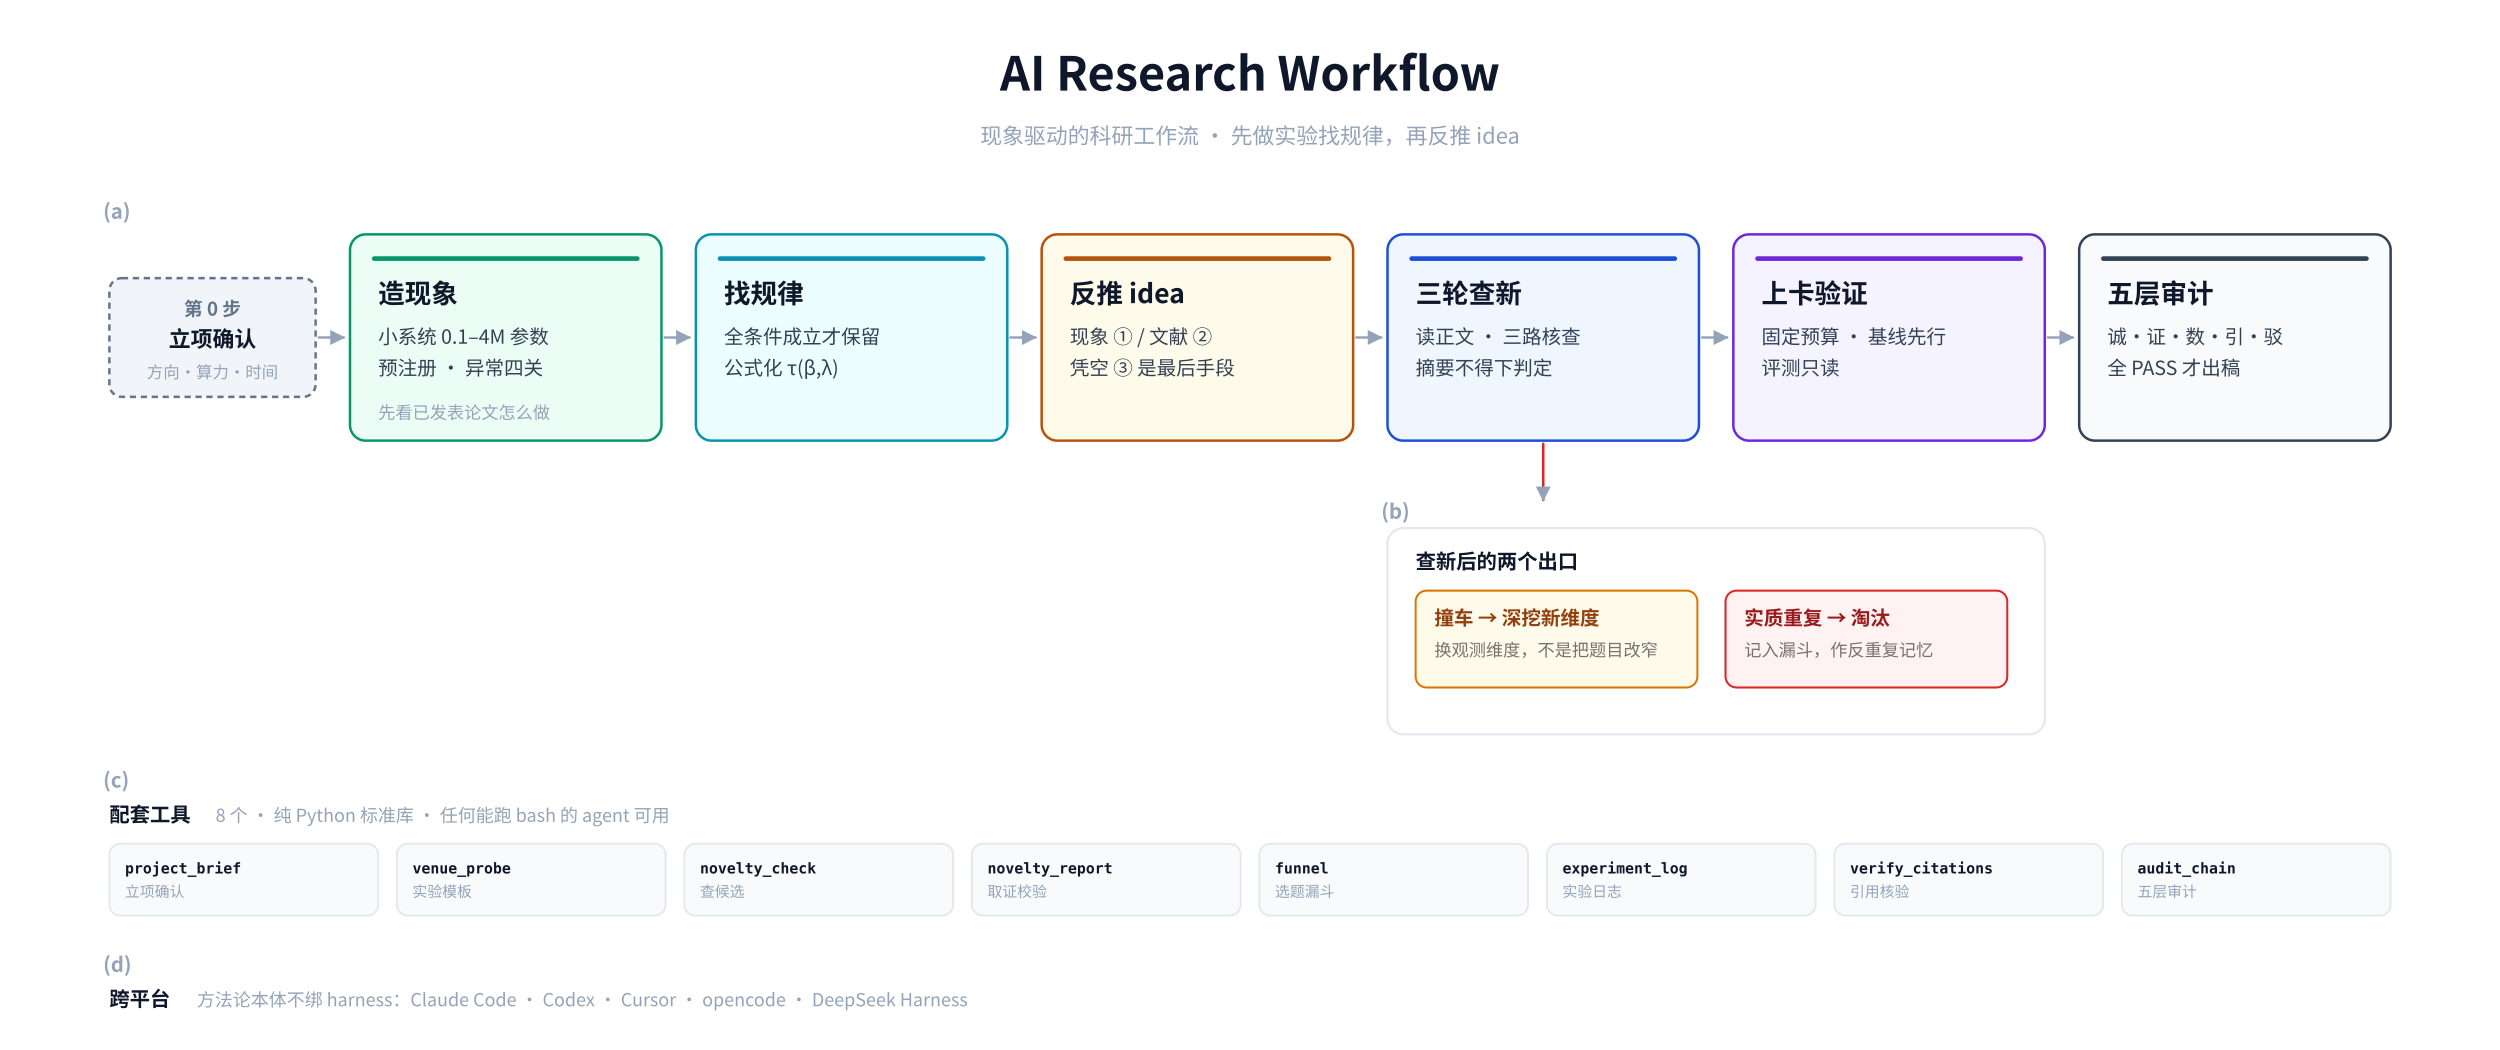
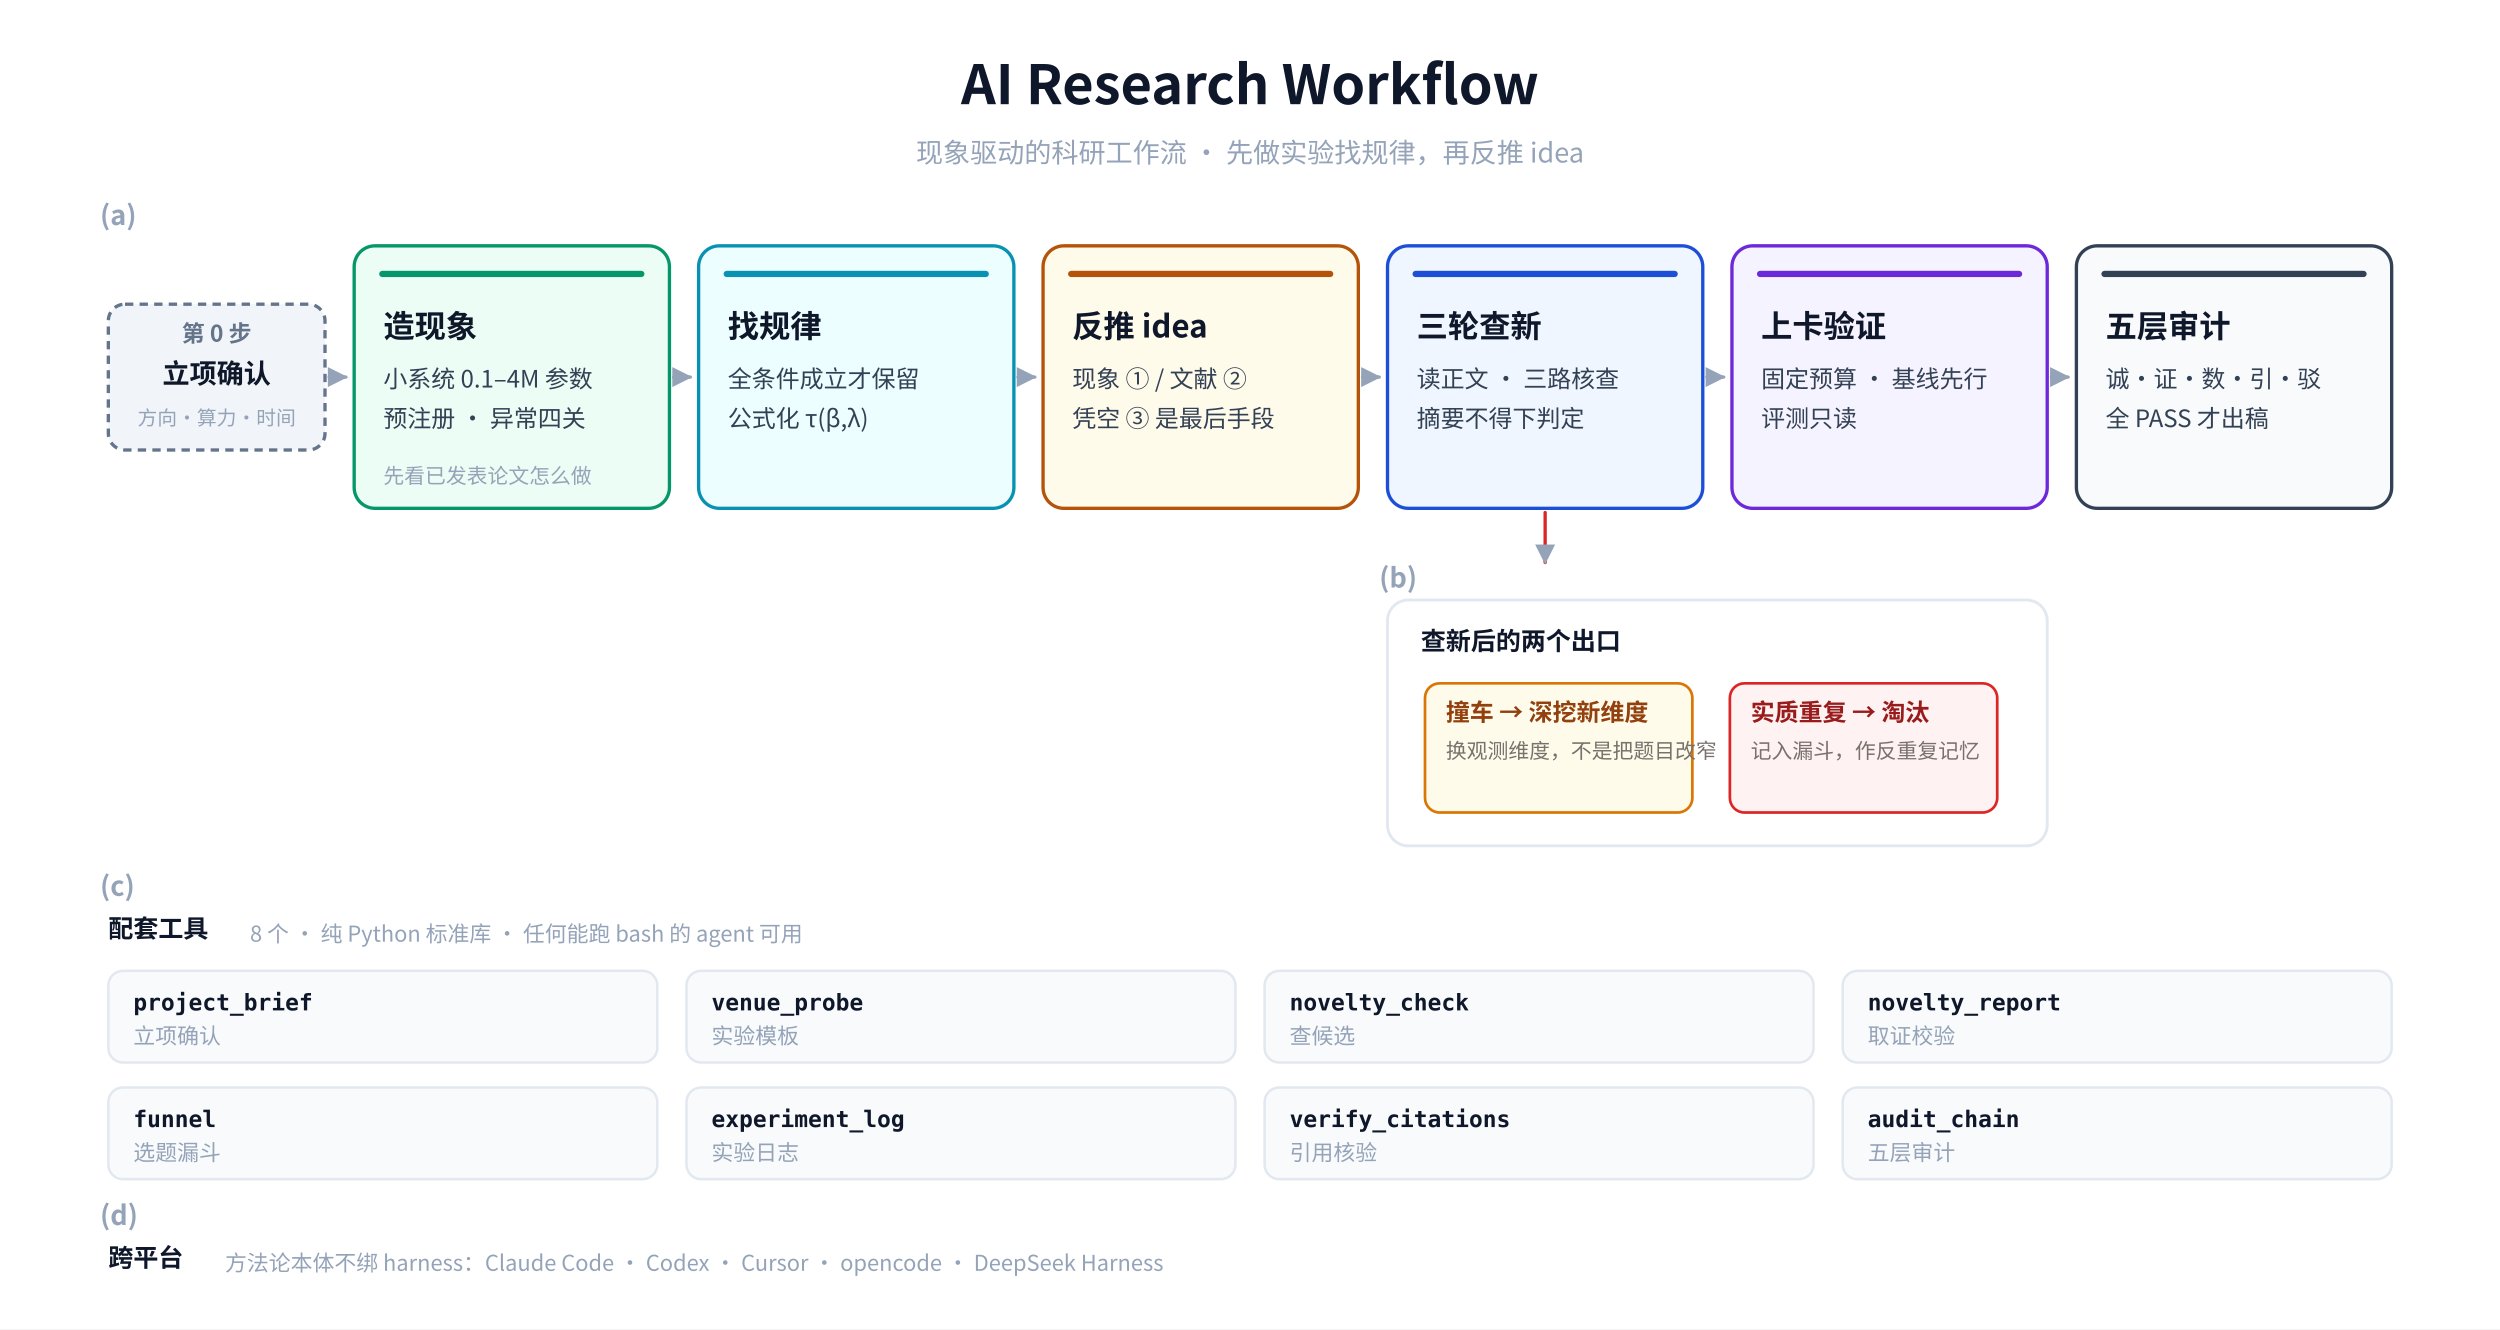
- <svg xmlns="http://www.w3.org/2000/svg" viewBox="0 0 1600 672" font-family="-apple-system, 'Segoe UI', 'PingFang SC', 'Noto Sans CJK SC', 'Microsoft YaHei', sans-serif">
+ <svg xmlns="http://www.w3.org/2000/svg" viewBox="0 0 1200 638" font-family="-apple-system, 'Segoe UI', 'PingFang SC', 'Noto Sans CJK SC', 'Microsoft YaHei', sans-serif">
  <defs>
    <marker id="head" viewBox="0 0 10 10" refX="9" refY="5" markerWidth="6" markerHeight="6" orient="auto">
      <path d="M0,0 L10,5 L0,10 z" fill="#94A3B8" />
    </marker>
    <marker id="headRed" viewBox="0 0 10 10" refX="9" refY="5" markerWidth="6" markerHeight="6" orient="auto">
      <path d="M0,0 L10,5 L0,10 z" fill="#DC2626" />
    </marker>
  </defs>
-   <rect width="1600" height="672" fill="#FFFFFF" />
-   <text x="800" y="58" font-size="30" fill="#0F172A" font-weight="700" text-anchor="middle">AI Research Workflow</text>
-   <text x="800" y="92" font-size="14" fill="#94A3B8" text-anchor="middle">现象驱动的科研工作流 · 先做实验找规律，再反推 idea</text>
-   <text x="66" y="140" font-size="13" fill="#94A3B8" font-weight="600">(a)</text>
-   <rect x="70" y="178" width="132" height="76" rx="8" fill="#F1F5F9" stroke="#64748B" stroke-width="1.6" stroke-dasharray="4 3" />
-   <text x="136" y="202" font-size="12" fill="#64748B" font-weight="600" text-anchor="middle">第 0 步</text>
-   <text x="136" y="222" font-size="14" fill="#0F172A" font-weight="600" text-anchor="middle">立项确认</text>
-   <text x="136" y="242" font-size="10.5" fill="#94A3B8" text-anchor="middle">方向·算力·时间</text>
-   <rect x="224" y="150" width="199.333" height="132" rx="10" fill="#ECFDF5" stroke="#059669" stroke-width="1.6" />
-   <rect x="238" y="164" width="171.333" height="3" rx="1.5" fill="#059669" />
-   <text x="242" y="194" font-size="17" fill="#0F172A" font-weight="600">造现象</text>
-   <text x="242" y="220" font-size="12.5" fill="#334155">小系统 0.1–4M 参数</text>
-   <text x="242" y="240" font-size="12.5" fill="#334155">预注册 · 异常四关</text>
-   <text x="242" y="268" font-size="11" fill="#94A3B8">先看已发表论文怎么做</text>
-   <rect x="445.333" y="150" width="199.333" height="132" rx="10" fill="#ECFEFF" stroke="#0891B2" stroke-width="1.6" />
-   <rect x="459.333" y="164" width="171.333" height="3" rx="1.5" fill="#0891B2" />
-   <text x="463.333" y="194" font-size="17" fill="#0F172A" font-weight="600">找规律</text>
-   <text x="463.333" y="220" font-size="12.5" fill="#334155">全条件成立才保留</text>
-   <text x="463.333" y="240" font-size="12.5" fill="#334155">公式化 τ(β,λ)</text>
-   <rect x="666.667" y="150" width="199.333" height="132" rx="10" fill="#FFFBEB" stroke="#B45309" stroke-width="1.6" />
-   <rect x="680.667" y="164" width="171.333" height="3" rx="1.5" fill="#B45309" />
-   <text x="684.667" y="194" font-size="17" fill="#0F172A" font-weight="600">反推 idea</text>
-   <text x="684.667" y="220" font-size="12.5" fill="#334155">现象 ① / 文献 ②</text>
-   <text x="684.667" y="240" font-size="12.5" fill="#334155">凭空 ③ 是最后手段</text>
-   <rect x="888" y="150" width="199.333" height="132" rx="10" fill="#EFF6FF" stroke="#1D4ED8" stroke-width="1.6" />
-   <rect x="902" y="164" width="171.333" height="3" rx="1.5" fill="#1D4ED8" />
-   <text x="906" y="194" font-size="17" fill="#0F172A" font-weight="600">三轮查新</text>
-   <text x="906" y="220" font-size="12.5" fill="#334155">读正文 · 三路核查</text>
-   <text x="906" y="240" font-size="12.5" fill="#334155">摘要不得下判定</text>
-   <rect x="1109.33" y="150" width="199.333" height="132" rx="10" fill="#F5F3FF" stroke="#6D28D9" stroke-width="1.6" />
-   <rect x="1123.33" y="164" width="171.333" height="3" rx="1.5" fill="#6D28D9" />
-   <text x="1127.33" y="194" font-size="17" fill="#0F172A" font-weight="600">上卡验证</text>
-   <text x="1127.33" y="220" font-size="12.5" fill="#334155">固定预算 · 基线先行</text>
-   <text x="1127.33" y="240" font-size="12.5" fill="#334155">评测只读</text>
-   <rect x="1330.67" y="150" width="199.333" height="132" rx="10" fill="#F8FAFC" stroke="#334155" stroke-width="1.6" />
-   <rect x="1344.67" y="164" width="171.333" height="3" rx="1.5" fill="#334155" />
-   <text x="1348.67" y="194" font-size="17" fill="#0F172A" font-weight="600">五层审计</text>
-   <text x="1348.67" y="220" font-size="12.5" fill="#334155">诚·证·数·引·驳</text>
-   <text x="1348.67" y="240" font-size="12.5" fill="#334155">全 PASS 才出稿</text>
-   <line x1="204" y1="216" x2="220" y2="216" stroke="#94A3B8" stroke-width="1.6" stroke-linecap="round" marker-end="url(#head)" />
-   <line x1="425.333" y1="216" x2="441.333" y2="216" stroke="#94A3B8" stroke-width="1.6" stroke-linecap="round" marker-end="url(#head)" />
-   <line x1="646.667" y1="216" x2="662.667" y2="216" stroke="#94A3B8" stroke-width="1.6" stroke-linecap="round" marker-end="url(#head)" />
-   <line x1="868" y1="216" x2="884" y2="216" stroke="#94A3B8" stroke-width="1.6" stroke-linecap="round" marker-end="url(#head)" />
-   <line x1="1089.33" y1="216" x2="1105.33" y2="216" stroke="#94A3B8" stroke-width="1.6" stroke-linecap="round" marker-end="url(#head)" />
-   <line x1="1310.67" y1="216" x2="1326.67" y2="216" stroke="#94A3B8" stroke-width="1.6" stroke-linecap="round" marker-end="url(#head)" />
-   <path d="M 987.667 284 L 987.667 320" fill="none" stroke="#DC2626" stroke-width="1.6" stroke-linecap="round" stroke-linejoin="round" marker-end="url(#head)" />
-   <text x="884" y="332" font-size="13" fill="#94A3B8" font-weight="600">(b)</text>
-   <rect x="888" y="338" width="420.667" height="132" rx="10" fill="#FFFFFF" stroke="#E2E8F0" stroke-width="1.4" />
-   <text x="906" y="364" font-size="13" fill="#0F172A" font-weight="600">查新后的两个出口</text>
-   <rect x="906" y="378" width="180.333" height="62" rx="7" fill="#FFFBEB" stroke="#D97706" stroke-width="1.3" />
-   <text x="918" y="400" font-size="12.5" fill="#92400E" font-weight="600">撞车 → 深挖新维度</text>
-   <text x="918" y="420" font-size="11" fill="#78716C">换观测维度，不是把题目改窄</text>
-   <rect x="1104.33" y="378" width="180.333" height="62" rx="7" fill="#FEF2F2" stroke="#DC2626" stroke-width="1.3" />
-   <text x="1116.33" y="400" font-size="12.5" fill="#991B1B" font-weight="600">实质重复 → 淘汰</text>
-   <text x="1116.33" y="420" font-size="11" fill="#78716C">记入漏斗，作反重复记忆</text>
-   <text x="66" y="504" font-size="13" fill="#94A3B8" font-weight="600">(c)</text>
-   <text x="70" y="526" font-size="13" fill="#0F172A" font-weight="600">配套工具</text>
-   <text x="138" y="526" font-size="11.5" fill="#94A3B8">8 个 · 纯 Python 标准库 · 任何能跑 bash 的 agent 可用</text>
-   <rect x="70" y="540" width="172" height="46" rx="7" fill="#F8FAFC" stroke="#E2E8F0" stroke-width="1.2" />
-   <text x="80" y="559" font-size="9.5" fill="#0F172A" font-weight="600" font-family="ui-monospace, SFMono-Regular, Menlo, monospace">project_brief</text>
-   <text x="80" y="574" font-size="9.5" fill="#94A3B8">立项确认</text>
-   <rect x="254" y="540" width="172" height="46" rx="7" fill="#F8FAFC" stroke="#E2E8F0" stroke-width="1.2" />
-   <text x="264" y="559" font-size="9.5" fill="#0F172A" font-weight="600" font-family="ui-monospace, SFMono-Regular, Menlo, monospace">venue_probe</text>
-   <text x="264" y="574" font-size="9.5" fill="#94A3B8">实验模板</text>
-   <rect x="438" y="540" width="172" height="46" rx="7" fill="#F8FAFC" stroke="#E2E8F0" stroke-width="1.2" />
-   <text x="448" y="559" font-size="9.5" fill="#0F172A" font-weight="600" font-family="ui-monospace, SFMono-Regular, Menlo, monospace">novelty_check</text>
-   <text x="448" y="574" font-size="9.5" fill="#94A3B8">查候选</text>
-   <rect x="622" y="540" width="172" height="46" rx="7" fill="#F8FAFC" stroke="#E2E8F0" stroke-width="1.2" />
-   <text x="632" y="559" font-size="9.5" fill="#0F172A" font-weight="600" font-family="ui-monospace, SFMono-Regular, Menlo, monospace">novelty_report</text>
-   <text x="632" y="574" font-size="9.5" fill="#94A3B8">取证校验</text>
-   <rect x="806" y="540" width="172" height="46" rx="7" fill="#F8FAFC" stroke="#E2E8F0" stroke-width="1.2" />
-   <text x="816" y="559" font-size="9.5" fill="#0F172A" font-weight="600" font-family="ui-monospace, SFMono-Regular, Menlo, monospace">funnel</text>
-   <text x="816" y="574" font-size="9.5" fill="#94A3B8">选题漏斗</text>
-   <rect x="990" y="540" width="172" height="46" rx="7" fill="#F8FAFC" stroke="#E2E8F0" stroke-width="1.2" />
-   <text x="1000" y="559" font-size="9.5" fill="#0F172A" font-weight="600" font-family="ui-monospace, SFMono-Regular, Menlo, monospace">experiment_log</text>
-   <text x="1000" y="574" font-size="9.5" fill="#94A3B8">实验日志</text>
-   <rect x="1174" y="540" width="172" height="46" rx="7" fill="#F8FAFC" stroke="#E2E8F0" stroke-width="1.2" />
-   <text x="1184" y="559" font-size="9.5" fill="#0F172A" font-weight="600" font-family="ui-monospace, SFMono-Regular, Menlo, monospace">verify_citations</text>
-   <text x="1184" y="574" font-size="9.5" fill="#94A3B8">引用核验</text>
-   <rect x="1358" y="540" width="172" height="46" rx="7" fill="#F8FAFC" stroke="#E2E8F0" stroke-width="1.2" />
-   <text x="1368" y="559" font-size="9.5" fill="#0F172A" font-weight="600" font-family="ui-monospace, SFMono-Regular, Menlo, monospace">audit_chain</text>
-   <text x="1368" y="574" font-size="9.5" fill="#94A3B8">五层审计</text>
-   <text x="66" y="622" font-size="13" fill="#94A3B8" font-weight="600">(d)</text>
-   <text x="70" y="644" font-size="13" fill="#0F172A" font-weight="600">跨平台</text>
-   <text x="126" y="644" font-size="11.5" fill="#94A3B8">方法论本体不绑 harness：Claude Code · Codex · Cursor · opencode · DeepSeek Harness</text>
+   <rect width="1200" height="638" fill="#FFFFFF" />
+   <text x="600" y="50" font-size="26" fill="#0F172A" font-weight="700" text-anchor="middle">AI Research Workflow</text>
+   <text x="600" y="78" font-size="13" fill="#94A3B8" text-anchor="middle">现象驱动的科研工作流 · 先做实验找规律，再反推 idea</text>
+   <text x="48" y="108" font-size="13" fill="#94A3B8" font-weight="600">(a)</text>
+   <rect x="52" y="146" width="104" height="70" rx="8" fill="#F1F5F9" stroke="#64748B" stroke-width="1.6" stroke-dasharray="4 3" />
+   <text x="104" y="164" font-size="11" fill="#64748B" font-weight="600" text-anchor="middle">第 0 步</text>
+   <text x="104" y="184" font-size="13" fill="#0F172A" font-weight="600" text-anchor="middle">立项确认</text>
+   <text x="104" y="204" font-size="9.5" fill="#94A3B8" text-anchor="middle">方向·算力·时间</text>
+   <rect x="170" y="118" width="151.333" height="126" rx="10" fill="#ECFDF5" stroke="#059669" stroke-width="1.6" />
+   <rect x="182" y="130" width="127.333" height="3" rx="1.5" fill="#059669" />
+   <text x="184" y="162" font-size="15" fill="#0F172A" font-weight="600">造现象</text>
+   <text x="184" y="186" font-size="11.5" fill="#334155">小系统 0.1–4M 参数</text>
+   <text x="184" y="205" font-size="11.5" fill="#334155">预注册 · 异常四关</text>
+   <text x="184" y="232" font-size="10" fill="#94A3B8">先看已发表论文怎么做</text>
+   <rect x="335.333" y="118" width="151.333" height="126" rx="10" fill="#ECFEFF" stroke="#0891B2" stroke-width="1.6" />
+   <rect x="347.333" y="130" width="127.333" height="3" rx="1.5" fill="#0891B2" />
+   <text x="349.333" y="162" font-size="15" fill="#0F172A" font-weight="600">找规律</text>
+   <text x="349.333" y="186" font-size="11.5" fill="#334155">全条件成立才保留</text>
+   <text x="349.333" y="205" font-size="11.5" fill="#334155">公式化 τ(β,λ)</text>
+   <rect x="500.667" y="118" width="151.333" height="126" rx="10" fill="#FFFBEB" stroke="#B45309" stroke-width="1.6" />
+   <rect x="512.667" y="130" width="127.333" height="3" rx="1.5" fill="#B45309" />
+   <text x="514.667" y="162" font-size="15" fill="#0F172A" font-weight="600">反推 idea</text>
+   <text x="514.667" y="186" font-size="11.5" fill="#334155">现象 ① / 文献 ②</text>
+   <text x="514.667" y="205" font-size="11.5" fill="#334155">凭空 ③ 是最后手段</text>
+   <rect x="666" y="118" width="151.333" height="126" rx="10" fill="#EFF6FF" stroke="#1D4ED8" stroke-width="1.6" />
+   <rect x="678" y="130" width="127.333" height="3" rx="1.5" fill="#1D4ED8" />
+   <text x="680" y="162" font-size="15" fill="#0F172A" font-weight="600">三轮查新</text>
+   <text x="680" y="186" font-size="11.5" fill="#334155">读正文 · 三路核查</text>
+   <text x="680" y="205" font-size="11.5" fill="#334155">摘要不得下判定</text>
+   <rect x="831.333" y="118" width="151.333" height="126" rx="10" fill="#F5F3FF" stroke="#6D28D9" stroke-width="1.6" />
+   <rect x="843.333" y="130" width="127.333" height="3" rx="1.5" fill="#6D28D9" />
+   <text x="845.333" y="162" font-size="15" fill="#0F172A" font-weight="600">上卡验证</text>
+   <text x="845.333" y="186" font-size="11.5" fill="#334155">固定预算 · 基线先行</text>
+   <text x="845.333" y="205" font-size="11.5" fill="#334155">评测只读</text>
+   <rect x="996.667" y="118" width="151.333" height="126" rx="10" fill="#F8FAFC" stroke="#334155" stroke-width="1.6" />
+   <rect x="1008.67" y="130" width="127.333" height="3" rx="1.5" fill="#334155" />
+   <text x="1010.67" y="162" font-size="15" fill="#0F172A" font-weight="600">五层审计</text>
+   <text x="1010.67" y="186" font-size="11.5" fill="#334155">诚·证·数·引·驳</text>
+   <text x="1010.67" y="205" font-size="11.5" fill="#334155">全 PASS 才出稿</text>
+   <line x1="158" y1="181" x2="166" y2="181" stroke="#94A3B8" stroke-width="1.6" stroke-linecap="round" marker-end="url(#head)" />
+   <line x1="323.333" y1="181" x2="331.333" y2="181" stroke="#94A3B8" stroke-width="1.6" stroke-linecap="round" marker-end="url(#head)" />
+   <line x1="488.667" y1="181" x2="496.667" y2="181" stroke="#94A3B8" stroke-width="1.6" stroke-linecap="round" marker-end="url(#head)" />
+   <line x1="654" y1="181" x2="662" y2="181" stroke="#94A3B8" stroke-width="1.6" stroke-linecap="round" marker-end="url(#head)" />
+   <line x1="819.333" y1="181" x2="827.333" y2="181" stroke="#94A3B8" stroke-width="1.6" stroke-linecap="round" marker-end="url(#head)" />
+   <line x1="984.667" y1="181" x2="992.667" y2="181" stroke="#94A3B8" stroke-width="1.6" stroke-linecap="round" marker-end="url(#head)" />
+   <path d="M 741.667 246 L 741.667 270" fill="none" stroke="#DC2626" stroke-width="1.6" stroke-linecap="round" stroke-linejoin="round" marker-end="url(#head)" />
+   <text x="662" y="282" font-size="13" fill="#94A3B8" font-weight="600">(b)</text>
+   <rect x="666" y="288" width="316.667" height="118" rx="10" fill="#FFFFFF" stroke="#E2E8F0" stroke-width="1.4" />
+   <text x="682" y="312" font-size="12" fill="#0F172A" font-weight="600">查新后的两个出口</text>
+   <rect x="684" y="328" width="128.333" height="62" rx="7" fill="#FFFBEB" stroke="#D97706" stroke-width="1.3" />
+   <text x="694" y="346" font-size="11.5" fill="#92400E" font-weight="600">撞车 → 深挖新维度</text>
+   <text x="694" y="364" font-size="10" fill="#78716C">换观测维度，不是把题目改窄</text>
+   <rect x="830.333" y="328" width="128.333" height="62" rx="7" fill="#FEF2F2" stroke="#DC2626" stroke-width="1.3" />
+   <text x="840.333" y="346" font-size="11.5" fill="#991B1B" font-weight="600">实质重复 → 淘汰</text>
+   <text x="840.333" y="364" font-size="10" fill="#78716C">记入漏斗，作反重复记忆</text>
+   <text x="48" y="430" font-size="13" fill="#94A3B8" font-weight="600">(c)</text>
+   <text x="52" y="450" font-size="12" fill="#0F172A" font-weight="600">配套工具</text>
+   <text x="120" y="452" font-size="10.5" fill="#94A3B8">8 个 · 纯 Python 标准库 · 任何能跑 bash 的 agent 可用</text>
+   <rect x="52" y="466" width="263.5" height="44" rx="7" fill="#F8FAFC" stroke="#E2E8F0" stroke-width="1.2" />
+   <text x="64" y="485" font-size="11" fill="#0F172A" font-weight="600" font-family="ui-monospace, SFMono-Regular, Menlo, monospace">project_brief</text>
+   <text x="64" y="501" font-size="10.5" fill="#94A3B8">立项确认</text>
+   <rect x="329.5" y="466" width="263.5" height="44" rx="7" fill="#F8FAFC" stroke="#E2E8F0" stroke-width="1.2" />
+   <text x="341.5" y="485" font-size="11" fill="#0F172A" font-weight="600" font-family="ui-monospace, SFMono-Regular, Menlo, monospace">venue_probe</text>
+   <text x="341.5" y="501" font-size="10.5" fill="#94A3B8">实验模板</text>
+   <rect x="607" y="466" width="263.5" height="44" rx="7" fill="#F8FAFC" stroke="#E2E8F0" stroke-width="1.2" />
+   <text x="619" y="485" font-size="11" fill="#0F172A" font-weight="600" font-family="ui-monospace, SFMono-Regular, Menlo, monospace">novelty_check</text>
+   <text x="619" y="501" font-size="10.5" fill="#94A3B8">查候选</text>
+   <rect x="884.5" y="466" width="263.5" height="44" rx="7" fill="#F8FAFC" stroke="#E2E8F0" stroke-width="1.2" />
+   <text x="896.5" y="485" font-size="11" fill="#0F172A" font-weight="600" font-family="ui-monospace, SFMono-Regular, Menlo, monospace">novelty_report</text>
+   <text x="896.5" y="501" font-size="10.5" fill="#94A3B8">取证校验</text>
+   <rect x="52" y="522" width="263.5" height="44" rx="7" fill="#F8FAFC" stroke="#E2E8F0" stroke-width="1.2" />
+   <text x="64" y="541" font-size="11" fill="#0F172A" font-weight="600" font-family="ui-monospace, SFMono-Regular, Menlo, monospace">funnel</text>
+   <text x="64" y="557" font-size="10.5" fill="#94A3B8">选题漏斗</text>
+   <rect x="329.5" y="522" width="263.5" height="44" rx="7" fill="#F8FAFC" stroke="#E2E8F0" stroke-width="1.2" />
+   <text x="341.5" y="541" font-size="11" fill="#0F172A" font-weight="600" font-family="ui-monospace, SFMono-Regular, Menlo, monospace">experiment_log</text>
+   <text x="341.5" y="557" font-size="10.5" fill="#94A3B8">实验日志</text>
+   <rect x="607" y="522" width="263.5" height="44" rx="7" fill="#F8FAFC" stroke="#E2E8F0" stroke-width="1.2" />
+   <text x="619" y="541" font-size="11" fill="#0F172A" font-weight="600" font-family="ui-monospace, SFMono-Regular, Menlo, monospace">verify_citations</text>
+   <text x="619" y="557" font-size="10.5" fill="#94A3B8">引用核验</text>
+   <rect x="884.5" y="522" width="263.5" height="44" rx="7" fill="#F8FAFC" stroke="#E2E8F0" stroke-width="1.2" />
+   <text x="896.5" y="541" font-size="11" fill="#0F172A" font-weight="600" font-family="ui-monospace, SFMono-Regular, Menlo, monospace">audit_chain</text>
+   <text x="896.5" y="557" font-size="10.5" fill="#94A3B8">五层审计</text>
+   <text x="48" y="588" font-size="13" fill="#94A3B8" font-weight="600">(d)</text>
+   <text x="52" y="608" font-size="12" fill="#0F172A" font-weight="600">跨平台</text>
+   <text x="108" y="610" font-size="10.5" fill="#94A3B8">方法论本体不绑 harness：Claude Code · Codex · Cursor · opencode · DeepSeek Harness</text>
</svg>
